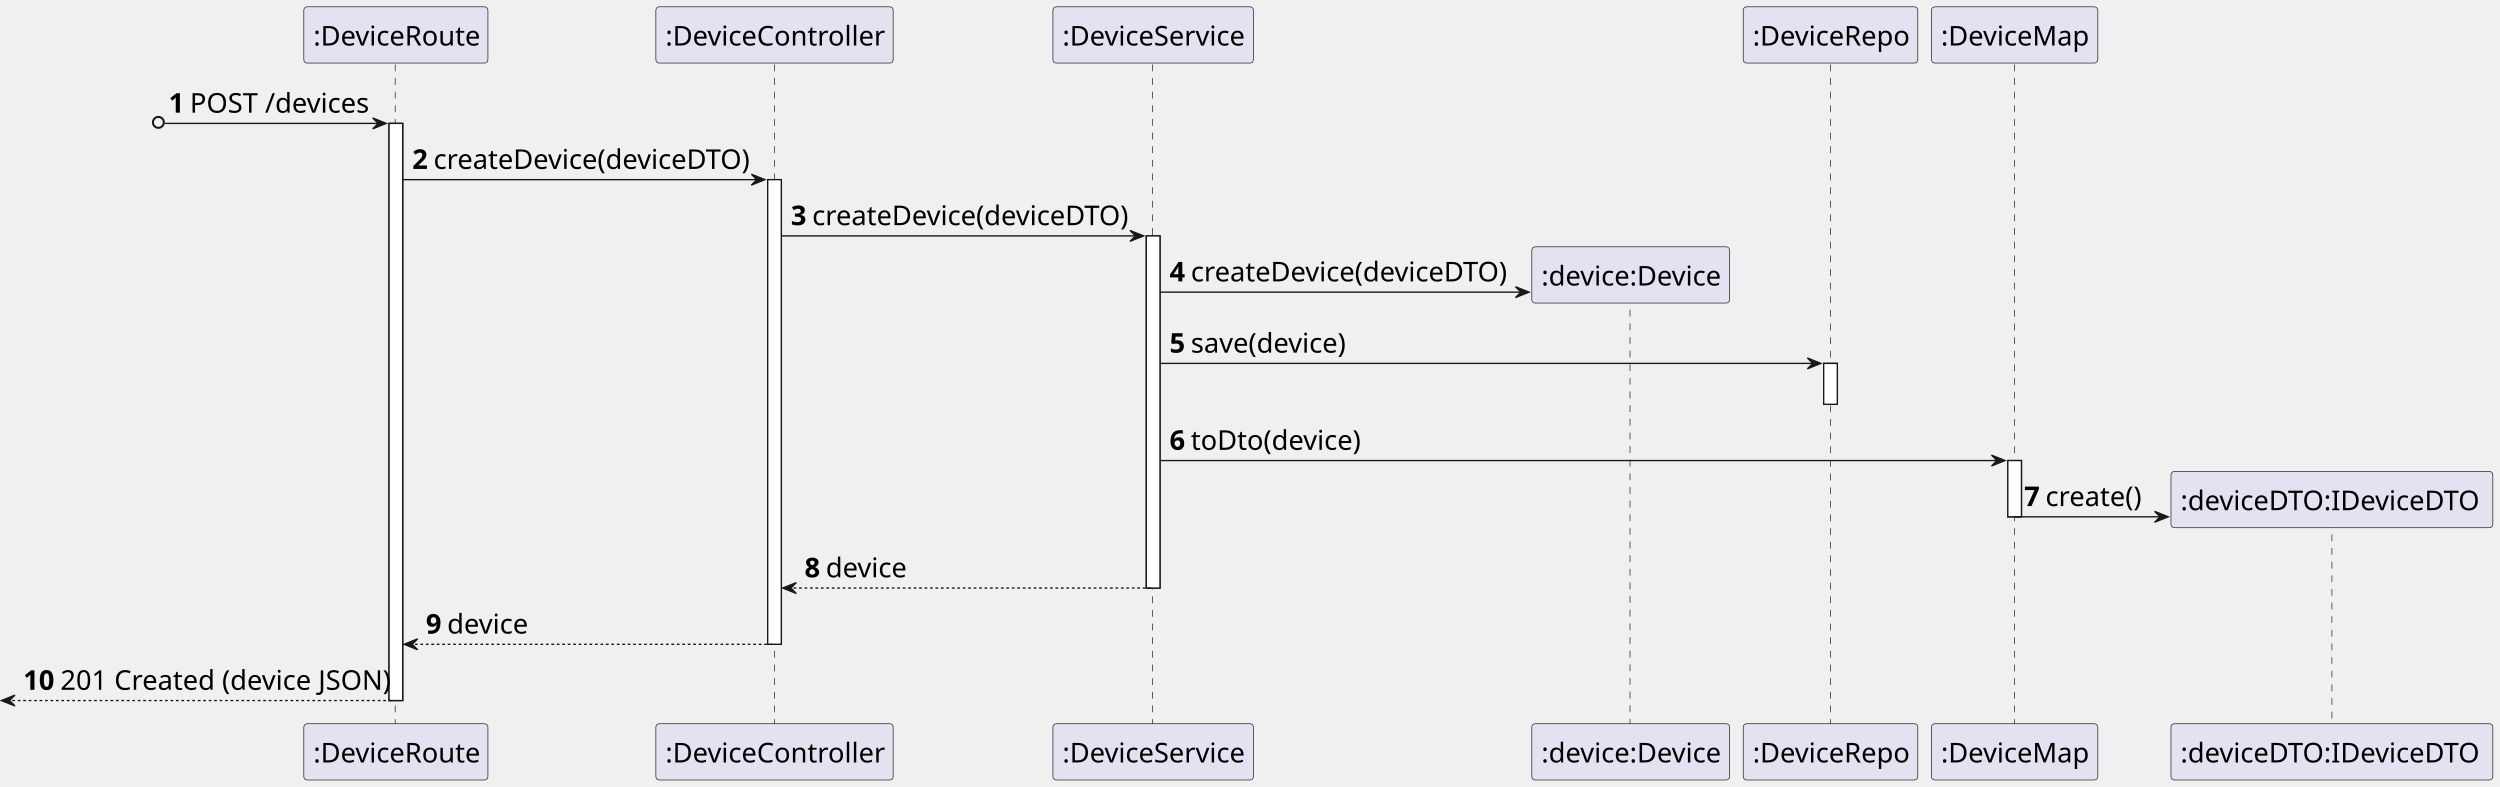
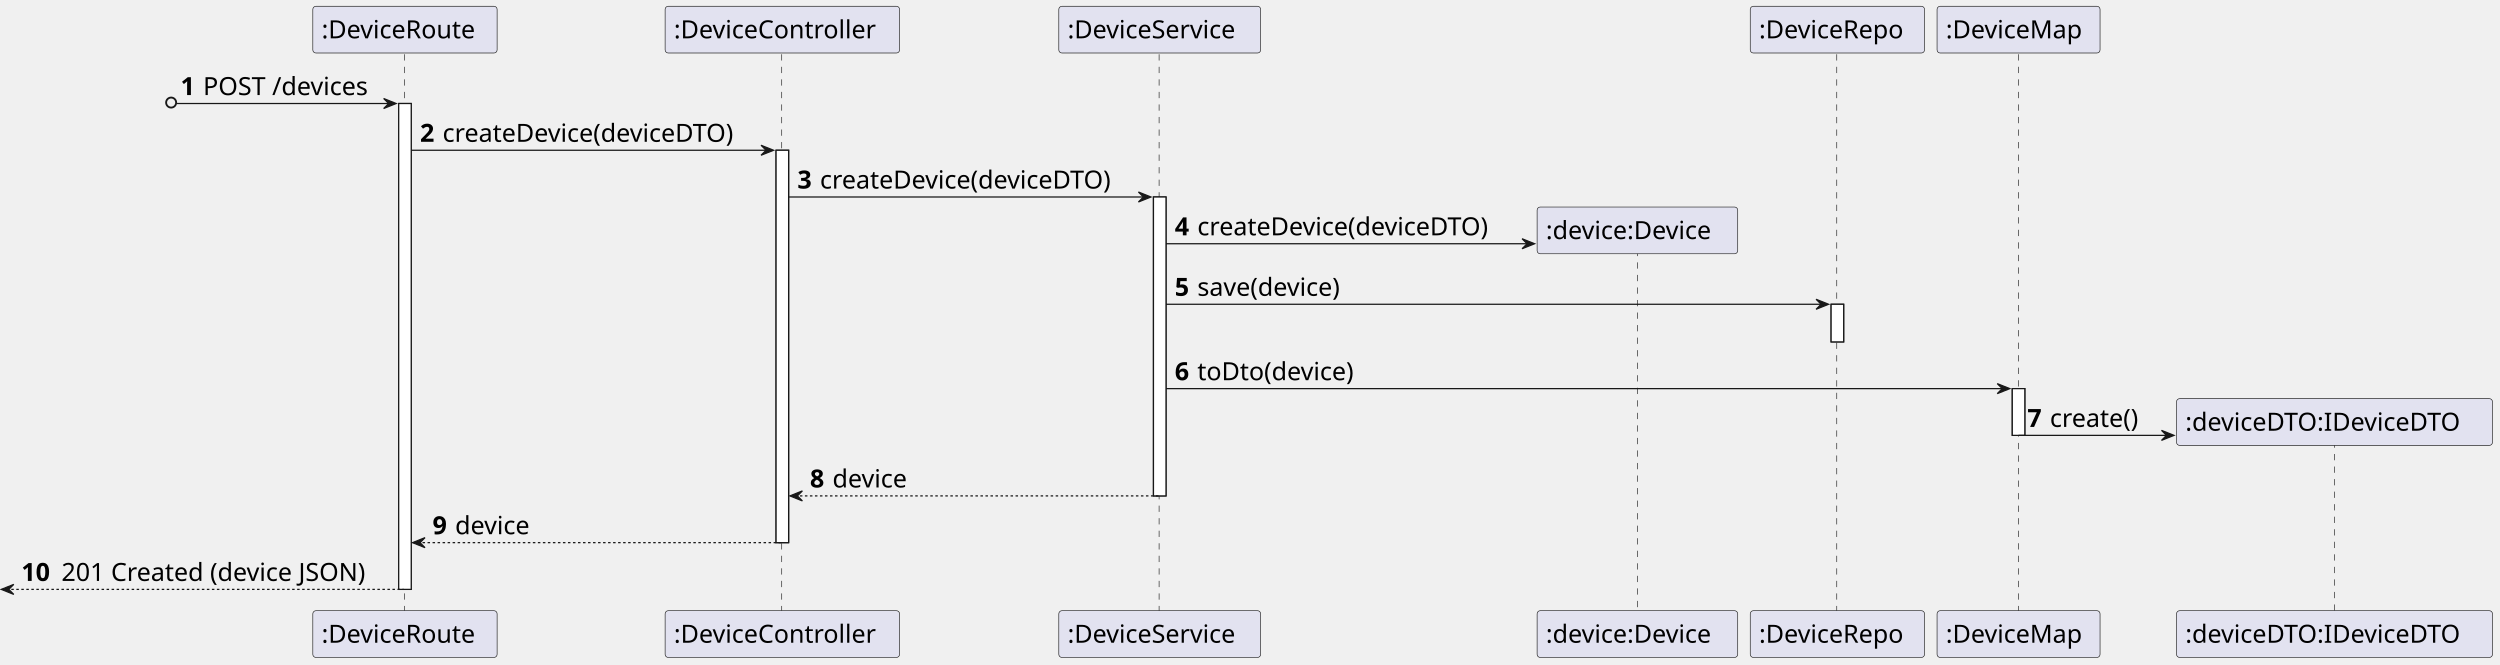
- <svg xmlns="http://www.w3.org/2000/svg" contentStyleType="text/css" height="577px" preserveAspectRatio="none" style="width:1833px;height:577px;background:#FFFFFF;" version="1.1" viewBox="0 0 1833 577" width="1833px" zoomAndPan="magnify">
+ <svg xmlns="http://www.w3.org/2000/svg" contentStyleType="text/css" height="530px" preserveAspectRatio="none" style="width:1994px;height:530px;background:#FFFFFF;" version="1.1" viewBox="0 0 1994 530" width="1994px" zoomAndPan="magnify">
  <defs />
  <g>
-     <rect fill="#FFFFFF" height="423.16" style="stroke:#181818;stroke-width:1.0;" width="10" x="285.25" y="90.48" />
-     <rect fill="#FFFFFF" height="340.68" style="stroke:#181818;stroke-width:1.0;" width="10" x="562.875" y="131.72" />
-     <rect fill="#FFFFFF" height="258.2" style="stroke:#181818;stroke-width:1.0;" width="10" x="840.5" y="172.96" />
-     <rect fill="#FFFFFF" height="30" style="stroke:#181818;stroke-width:1.0;" width="10" x="1337.125" y="266.44" />
-     <rect fill="#FFFFFF" height="41.24" style="stroke:#181818;stroke-width:1.0;" width="10" x="1472.125" y="337.68" />
-     <line style="stroke:#181818;stroke-width:0.5;stroke-dasharray:5.0,5.0;" x1="289.75" x2="289.75" y1="47.24" y2="531.64" />
-     <line style="stroke:#181818;stroke-width:0.5;stroke-dasharray:5.0,5.0;" x1="567.875" x2="567.875" y1="47.24" y2="531.64" />
-     <line style="stroke:#181818;stroke-width:0.5;stroke-dasharray:5.0,5.0;" x1="845" x2="845" y1="47.24" y2="531.64" />
-     <line style="stroke:#181818;stroke-width:0.5;stroke-dasharray:5.0,5.0;" x1="1195.125" x2="1195.125" y1="217.08" y2="531.64" />
-     <line style="stroke:#181818;stroke-width:0.5;stroke-dasharray:5.0,5.0;" x1="1342.125" x2="1342.125" y1="47.24" y2="531.64" />
-     <line style="stroke:#181818;stroke-width:0.5;stroke-dasharray:5.0,5.0;" x1="1477.125" x2="1477.125" y1="47.24" y2="531.64" />
-     <line style="stroke:#181818;stroke-width:0.5;stroke-dasharray:5.0,5.0;" x1="1709.75" x2="1709.75" y1="381.8" y2="531.64" />
-     <rect fill="#E2E2F0" height="41.24" rx="2.5" ry="2.5" style="stroke:#181818;stroke-width:0.5;" width="135" x="222.75" y="5" />
-     <text fill="#000000" font-family="sans-serif" font-size="20" lengthAdjust="spacing" textLength="121" x="229.75" y="33.38">:DeviceRoute</text>
-     <rect fill="#E2E2F0" height="41.24" rx="2.5" ry="2.5" style="stroke:#181818;stroke-width:0.5;" width="135" x="222.75" y="530.64" />
-     <text fill="#000000" font-family="sans-serif" font-size="20" lengthAdjust="spacing" textLength="121" x="229.75" y="559.02">:DeviceRoute</text>
-     <rect fill="#E2E2F0" height="41.24" rx="2.5" ry="2.5" style="stroke:#181818;stroke-width:0.5;" width="174" x="480.875" y="5" />
-     <text fill="#000000" font-family="sans-serif" font-size="20" lengthAdjust="spacing" textLength="160" x="487.875" y="33.38">:DeviceController</text>
-     <rect fill="#E2E2F0" height="41.24" rx="2.5" ry="2.5" style="stroke:#181818;stroke-width:0.5;" width="174" x="480.875" y="530.64" />
-     <text fill="#000000" font-family="sans-serif" font-size="20" lengthAdjust="spacing" textLength="160" x="487.875" y="559.02">:DeviceController</text>
-     <rect fill="#E2E2F0" height="41.24" rx="2.5" ry="2.5" style="stroke:#181818;stroke-width:0.5;" width="147" x="772" y="5" />
-     <text fill="#000000" font-family="sans-serif" font-size="20" lengthAdjust="spacing" textLength="133" x="779" y="33.38">:DeviceService</text>
-     <rect fill="#E2E2F0" height="41.24" rx="2.5" ry="2.5" style="stroke:#181818;stroke-width:0.5;" width="147" x="772" y="530.64" />
-     <text fill="#000000" font-family="sans-serif" font-size="20" lengthAdjust="spacing" textLength="133" x="779" y="559.02">:DeviceService</text>
-     <rect fill="#E2E2F0" height="41.24" rx="2.5" ry="2.5" style="stroke:#181818;stroke-width:0.5;" width="145" x="1123.125" y="530.64" />
-     <text fill="#000000" font-family="sans-serif" font-size="20" lengthAdjust="spacing" textLength="131" x="1130.125" y="559.02">:device:Device</text>
-     <rect fill="#E2E2F0" height="41.24" rx="2.5" ry="2.5" style="stroke:#181818;stroke-width:0.5;" width="128" x="1278.125" y="5" />
-     <text fill="#000000" font-family="sans-serif" font-size="20" lengthAdjust="spacing" textLength="114" x="1285.125" y="33.38">:DeviceRepo</text>
-     <rect fill="#E2E2F0" height="41.24" rx="2.5" ry="2.5" style="stroke:#181818;stroke-width:0.5;" width="128" x="1278.125" y="530.64" />
-     <text fill="#000000" font-family="sans-serif" font-size="20" lengthAdjust="spacing" textLength="114" x="1285.125" y="559.02">:DeviceRepo</text>
-     <rect fill="#E2E2F0" height="41.24" rx="2.5" ry="2.5" style="stroke:#181818;stroke-width:0.5;" width="122" x="1416.125" y="5" />
-     <text fill="#000000" font-family="sans-serif" font-size="20" lengthAdjust="spacing" textLength="108" x="1423.125" y="33.38">:DeviceMap</text>
-     <rect fill="#E2E2F0" height="41.24" rx="2.5" ry="2.5" style="stroke:#181818;stroke-width:0.5;" width="122" x="1416.125" y="530.64" />
-     <text fill="#000000" font-family="sans-serif" font-size="20" lengthAdjust="spacing" textLength="108" x="1423.125" y="559.02">:DeviceMap</text>
-     <rect fill="#E2E2F0" height="41.24" rx="2.5" ry="2.5" style="stroke:#181818;stroke-width:0.5;" width="236" x="1591.75" y="530.64" />
-     <text fill="#000000" font-family="sans-serif" font-size="20" lengthAdjust="spacing" textLength="222" x="1598.75" y="559.02">:deviceDTO:IDeviceDTO</text>
-     <rect fill="#FFFFFF" height="423.16" style="stroke:#181818;stroke-width:1.0;" width="10" x="285.25" y="90.48" />
-     <rect fill="#FFFFFF" height="340.68" style="stroke:#181818;stroke-width:1.0;" width="10" x="562.875" y="131.72" />
-     <rect fill="#FFFFFF" height="258.2" style="stroke:#181818;stroke-width:1.0;" width="10" x="840.5" y="172.96" />
-     <rect fill="#FFFFFF" height="30" style="stroke:#181818;stroke-width:1.0;" width="10" x="1337.125" y="266.44" />
-     <rect fill="#FFFFFF" height="41.24" style="stroke:#181818;stroke-width:1.0;" width="10" x="1472.125" y="337.68" />
-     <ellipse cx="116.125" cy="89.73" fill="none" rx="4" ry="4" style="stroke:#181818;stroke-width:1.5;" />
-     <polygon fill="#181818" points="273.25,86.48,283.25,90.48,273.25,94.48,277.25,90.48" style="stroke:#181818;stroke-width:1.0;" />
-     <line style="stroke:#181818;stroke-width:1.0;" x1="120.625" x2="279.25" y1="90.48" y2="90.48" />
-     <text fill="#000000" font-family="sans-serif" font-size="20" font-weight="bold" lengthAdjust="spacing" textLength="11.625" x="123.625" y="82.62">1</text>
-     <text fill="#000000" font-family="sans-serif" font-size="20" lengthAdjust="spacing" textLength="131" x="139.25" y="82.62">POST /devices</text>
-     <polygon fill="#181818" points="550.875,127.72,560.875,131.72,550.875,135.72,554.875,131.72" style="stroke:#181818;stroke-width:1.0;" />
-     <line style="stroke:#181818;stroke-width:1.0;" x1="295.25" x2="556.875" y1="131.72" y2="131.72" />
-     <text fill="#000000" font-family="sans-serif" font-size="20" font-weight="bold" lengthAdjust="spacing" textLength="11.625" x="302.25" y="123.86">2</text>
-     <text fill="#000000" font-family="sans-serif" font-size="20" lengthAdjust="spacing" textLength="233" x="317.875" y="123.86">createDevice(deviceDTO)</text>
-     <polygon fill="#181818" points="828.5,168.96,838.5,172.96,828.5,176.96,832.5,172.96" style="stroke:#181818;stroke-width:1.0;" />
-     <line style="stroke:#181818;stroke-width:1.0;" x1="572.875" x2="834.5" y1="172.96" y2="172.96" />
-     <text fill="#000000" font-family="sans-serif" font-size="20" font-weight="bold" lengthAdjust="spacing" textLength="11.625" x="579.875" y="165.1">3</text>
-     <text fill="#000000" font-family="sans-serif" font-size="20" lengthAdjust="spacing" textLength="233" x="595.5" y="165.1">createDevice(deviceDTO)</text>
-     <polygon fill="#181818" points="1111.125,210.2,1121.125,214.2,1111.125,218.2,1115.125,214.2" style="stroke:#181818;stroke-width:1.0;" />
-     <line style="stroke:#181818;stroke-width:1.0;" x1="850.5" x2="1117.125" y1="214.2" y2="214.2" />
-     <text fill="#000000" font-family="sans-serif" font-size="20" font-weight="bold" lengthAdjust="spacing" textLength="11.625" x="857.5" y="206.34">4</text>
-     <text fill="#000000" font-family="sans-serif" font-size="20" lengthAdjust="spacing" textLength="233" x="873.125" y="206.34">createDevice(deviceDTO)</text>
-     <rect fill="#E2E2F0" height="41.24" rx="2.5" ry="2.5" style="stroke:#181818;stroke-width:0.5;" width="145" x="1123.125" y="180.96" />
-     <text fill="#000000" font-family="sans-serif" font-size="20" lengthAdjust="spacing" textLength="131" x="1130.125" y="209.34">:device:Device</text>
-     <polygon fill="#181818" points="1325.125,262.44,1335.125,266.44,1325.125,270.44,1329.125,266.44" style="stroke:#181818;stroke-width:1.0;" />
-     <line style="stroke:#181818;stroke-width:1.0;" x1="850.5" x2="1331.125" y1="266.44" y2="266.44" />
-     <text fill="#000000" font-family="sans-serif" font-size="20" font-weight="bold" lengthAdjust="spacing" textLength="11.625" x="857.5" y="258.58">5</text>
-     <text fill="#000000" font-family="sans-serif" font-size="20" lengthAdjust="spacing" textLength="113" x="873.125" y="258.58">save(device)</text>
-     <polygon fill="#181818" points="1460.125,333.68,1470.125,337.68,1460.125,341.68,1464.125,337.68" style="stroke:#181818;stroke-width:1.0;" />
-     <line style="stroke:#181818;stroke-width:1.0;" x1="850.5" x2="1466.125" y1="337.68" y2="337.68" />
-     <text fill="#000000" font-family="sans-serif" font-size="20" font-weight="bold" lengthAdjust="spacing" textLength="11.625" x="857.5" y="329.82">6</text>
-     <text fill="#000000" font-family="sans-serif" font-size="20" lengthAdjust="spacing" textLength="124" x="873.125" y="329.82">toDto(device)</text>
-     <polygon fill="#181818" points="1579.75,374.92,1589.75,378.92,1579.75,382.92,1583.75,378.92" style="stroke:#181818;stroke-width:1.0;" />
-     <line style="stroke:#181818;stroke-width:1.0;" x1="1477.125" x2="1585.75" y1="378.92" y2="378.92" />
-     <text fill="#000000" font-family="sans-serif" font-size="20" font-weight="bold" lengthAdjust="spacing" textLength="11.625" x="1484.125" y="371.06">7</text>
-     <text fill="#000000" font-family="sans-serif" font-size="20" lengthAdjust="spacing" textLength="70" x="1499.75" y="371.06">create()</text>
-     <rect fill="#E2E2F0" height="41.24" rx="2.5" ry="2.5" style="stroke:#181818;stroke-width:0.5;" width="236" x="1591.75" y="345.68" />
-     <text fill="#000000" font-family="sans-serif" font-size="20" lengthAdjust="spacing" textLength="222" x="1598.75" y="374.06">:deviceDTO:IDeviceDTO</text>
-     <polygon fill="#181818" points="583.875,427.16,573.875,431.16,583.875,435.16,579.875,431.16" style="stroke:#181818;stroke-width:1.0;" />
-     <line style="stroke:#181818;stroke-width:1.0;stroke-dasharray:2.0,2.0;" x1="577.875" x2="844.5" y1="431.16" y2="431.16" />
-     <text fill="#000000" font-family="sans-serif" font-size="20" font-weight="bold" lengthAdjust="spacing" textLength="11.625" x="589.875" y="423.3">8</text>
-     <text fill="#000000" font-family="sans-serif" font-size="20" lengthAdjust="spacing" textLength="59" x="605.5" y="423.3">device</text>
-     <polygon fill="#181818" points="306.25,468.4,296.25,472.4,306.25,476.4,302.25,472.4" style="stroke:#181818;stroke-width:1.0;" />
-     <line style="stroke:#181818;stroke-width:1.0;stroke-dasharray:2.0,2.0;" x1="300.25" x2="566.875" y1="472.4" y2="472.4" />
-     <text fill="#000000" font-family="sans-serif" font-size="20" font-weight="bold" lengthAdjust="spacing" textLength="11.625" x="312.25" y="464.54">9</text>
-     <text fill="#000000" font-family="sans-serif" font-size="20" lengthAdjust="spacing" textLength="59" x="327.875" y="464.54">device</text>
-     <polygon fill="#181818" points="11,509.64,1,513.64,11,517.64,7,513.64" style="stroke:#181818;stroke-width:1.0;" />
-     <line style="stroke:#181818;stroke-width:1.0;stroke-dasharray:2.0,2.0;" x1="5" x2="289.25" y1="513.64" y2="513.64" />
-     <text fill="#000000" font-family="sans-serif" font-size="20" font-weight="bold" lengthAdjust="spacing" textLength="23.25" x="17" y="505.78">10</text>
-     <text fill="#000000" font-family="sans-serif" font-size="20" lengthAdjust="spacing" textLength="239" x="44.25" y="505.78">201 Created (device JSON)</text>
+     <rect fill="#FFFFFF" height="387.531" style="stroke:#181818;stroke-width:1.0;" width="10" x="318" y="82.562" />
+     <rect fill="#FFFFFF" height="312.969" style="stroke:#181818;stroke-width:1.0;" width="10" x="619" y="119.844" />
+     <rect fill="#FFFFFF" height="238.406" style="stroke:#181818;stroke-width:1.0;" width="10" x="920" y="157.125" />
+     <rect fill="#FFFFFF" height="30" style="stroke:#181818;stroke-width:1.0;" width="10" x="1460.5" y="242.688" />
+     <rect fill="#FFFFFF" height="37.281" style="stroke:#181818;stroke-width:1.0;" width="10" x="1605" y="309.969" />
+     <line style="stroke:#181818;stroke-width:0.5;stroke-dasharray:5.0,5.0;" x1="322.5" x2="322.5" y1="43.281" y2="488.094" />
+     <line style="stroke:#181818;stroke-width:0.5;stroke-dasharray:5.0,5.0;" x1="623.5" x2="623.5" y1="43.281" y2="488.094" />
+     <line style="stroke:#181818;stroke-width:0.5;stroke-dasharray:5.0,5.0;" x1="924.5" x2="924.5" y1="43.281" y2="488.094" />
+     <line style="stroke:#181818;stroke-width:0.5;stroke-dasharray:5.0,5.0;" x1="1306" x2="1306" y1="199.266" y2="488.094" />
+     <line style="stroke:#181818;stroke-width:0.5;stroke-dasharray:5.0,5.0;" x1="1465" x2="1465" y1="43.281" y2="488.094" />
+     <line style="stroke:#181818;stroke-width:0.5;stroke-dasharray:5.0,5.0;" x1="1610" x2="1610" y1="43.281" y2="488.094" />
+     <line style="stroke:#181818;stroke-width:0.5;stroke-dasharray:5.0,5.0;" x1="1862" x2="1862" y1="352.109" y2="488.094" />
+     <rect fill="#E2E2F0" height="37.281" rx="2.5" ry="2.5" style="stroke:#181818;stroke-width:0.5;" width="147" x="249.5" y="5" />
+     <text fill="#000000" font-family="sans-serif" font-size="20" lengthAdjust="spacing" textLength="133" x="256.5" y="30.564">:DeviceRoute</text>
+     <rect fill="#E2E2F0" height="37.281" rx="2.5" ry="2.5" style="stroke:#181818;stroke-width:0.5;" width="147" x="249.5" y="487.094" />
+     <text fill="#000000" font-family="sans-serif" font-size="20" lengthAdjust="spacing" textLength="133" x="256.5" y="512.658">:DeviceRoute</text>
+     <rect fill="#E2E2F0" height="37.281" rx="2.5" ry="2.5" style="stroke:#181818;stroke-width:0.5;" width="187" x="530.5" y="5" />
+     <text fill="#000000" font-family="sans-serif" font-size="20" lengthAdjust="spacing" textLength="173" x="537.5" y="30.564">:DeviceController</text>
+     <rect fill="#E2E2F0" height="37.281" rx="2.5" ry="2.5" style="stroke:#181818;stroke-width:0.5;" width="187" x="530.5" y="487.094" />
+     <text fill="#000000" font-family="sans-serif" font-size="20" lengthAdjust="spacing" textLength="173" x="537.5" y="512.658">:DeviceController</text>
+     <rect fill="#E2E2F0" height="37.281" rx="2.5" ry="2.5" style="stroke:#181818;stroke-width:0.5;" width="161" x="844.5" y="5" />
+     <text fill="#000000" font-family="sans-serif" font-size="20" lengthAdjust="spacing" textLength="147" x="851.5" y="30.564">:DeviceService</text>
+     <rect fill="#E2E2F0" height="37.281" rx="2.5" ry="2.5" style="stroke:#181818;stroke-width:0.5;" width="161" x="844.5" y="487.094" />
+     <text fill="#000000" font-family="sans-serif" font-size="20" lengthAdjust="spacing" textLength="147" x="851.5" y="512.658">:DeviceService</text>
+     <rect fill="#E2E2F0" height="37.281" rx="2.5" ry="2.5" style="stroke:#181818;stroke-width:0.5;" width="160" x="1226" y="487.094" />
+     <text fill="#000000" font-family="sans-serif" font-size="20" lengthAdjust="spacing" textLength="146" x="1233" y="512.658">:device:Device</text>
+     <rect fill="#E2E2F0" height="37.281" rx="2.5" ry="2.5" style="stroke:#181818;stroke-width:0.5;" width="139" x="1396" y="5" />
+     <text fill="#000000" font-family="sans-serif" font-size="20" lengthAdjust="spacing" textLength="125" x="1403" y="30.564">:DeviceRepo</text>
+     <rect fill="#E2E2F0" height="37.281" rx="2.5" ry="2.5" style="stroke:#181818;stroke-width:0.5;" width="139" x="1396" y="487.094" />
+     <text fill="#000000" font-family="sans-serif" font-size="20" lengthAdjust="spacing" textLength="125" x="1403" y="512.658">:DeviceRepo</text>
+     <rect fill="#E2E2F0" height="37.281" rx="2.5" ry="2.5" style="stroke:#181818;stroke-width:0.5;" width="130" x="1545" y="5" />
+     <text fill="#000000" font-family="sans-serif" font-size="20" lengthAdjust="spacing" textLength="116" x="1552" y="30.564">:DeviceMap</text>
+     <rect fill="#E2E2F0" height="37.281" rx="2.5" ry="2.5" style="stroke:#181818;stroke-width:0.5;" width="130" x="1545" y="487.094" />
+     <text fill="#000000" font-family="sans-serif" font-size="20" lengthAdjust="spacing" textLength="116" x="1552" y="512.658">:DeviceMap</text>
+     <rect fill="#E2E2F0" height="37.281" rx="2.5" ry="2.5" style="stroke:#181818;stroke-width:0.5;" width="252" x="1736" y="487.094" />
+     <text fill="#000000" font-family="sans-serif" font-size="20" lengthAdjust="spacing" textLength="238" x="1743" y="512.658">:deviceDTO:IDeviceDTO</text>
+     <rect fill="#FFFFFF" height="387.531" style="stroke:#181818;stroke-width:1.0;" width="10" x="318" y="82.562" />
+     <rect fill="#FFFFFF" height="312.969" style="stroke:#181818;stroke-width:1.0;" width="10" x="619" y="119.844" />
+     <rect fill="#FFFFFF" height="238.406" style="stroke:#181818;stroke-width:1.0;" width="10" x="920" y="157.125" />
+     <rect fill="#FFFFFF" height="30" style="stroke:#181818;stroke-width:1.0;" width="10" x="1460.5" y="242.688" />
+     <rect fill="#FFFFFF" height="37.281" style="stroke:#181818;stroke-width:1.0;" width="10" x="1605" y="309.969" />
+     <ellipse cx="136.5" cy="81.812" fill="none" rx="4" ry="4" style="stroke:#181818;stroke-width:1.5;" />
+     <polygon fill="#181818" points="306,78.562,316,82.562,306,86.562,310,82.562" style="stroke:#181818;stroke-width:1.0;" />
+     <line style="stroke:#181818;stroke-width:1.0;" x1="141" x2="312" y1="82.562" y2="82.562" />
+     <text fill="#000000" font-family="sans-serif" font-size="20" font-weight="bold" lengthAdjust="spacing" textLength="14" x="144" y="75.846">1</text>
+     <text fill="#000000" font-family="sans-serif" font-size="20" lengthAdjust="spacing" textLength="141" x="162" y="75.846">POST /devices</text>
+     <polygon fill="#181818" points="607,115.844,617,119.844,607,123.844,611,119.844" style="stroke:#181818;stroke-width:1.0;" />
+     <line style="stroke:#181818;stroke-width:1.0;" x1="328" x2="613" y1="119.844" y2="119.844" />
+     <text fill="#000000" font-family="sans-serif" font-size="20" font-weight="bold" lengthAdjust="spacing" textLength="14" x="335" y="113.127">2</text>
+     <text fill="#000000" font-family="sans-serif" font-size="20" lengthAdjust="spacing" textLength="254" x="353" y="113.127">createDevice(deviceDTO)</text>
+     <polygon fill="#181818" points="908,153.125,918,157.125,908,161.125,912,157.125" style="stroke:#181818;stroke-width:1.0;" />
+     <line style="stroke:#181818;stroke-width:1.0;" x1="629" x2="914" y1="157.125" y2="157.125" />
+     <text fill="#000000" font-family="sans-serif" font-size="20" font-weight="bold" lengthAdjust="spacing" textLength="14" x="636" y="150.408">3</text>
+     <text fill="#000000" font-family="sans-serif" font-size="20" lengthAdjust="spacing" textLength="254" x="654" y="150.408">createDevice(deviceDTO)</text>
+     <polygon fill="#181818" points="1214,190.406,1224,194.406,1214,198.406,1218,194.406" style="stroke:#181818;stroke-width:1.0;" />
+     <line style="stroke:#181818;stroke-width:1.0;" x1="930" x2="1220" y1="194.406" y2="194.406" />
+     <text fill="#000000" font-family="sans-serif" font-size="20" font-weight="bold" lengthAdjust="spacing" textLength="14" x="937" y="187.69">4</text>
+     <text fill="#000000" font-family="sans-serif" font-size="20" lengthAdjust="spacing" textLength="254" x="955" y="187.69">createDevice(deviceDTO)</text>
+     <rect fill="#E2E2F0" height="37.281" rx="2.5" ry="2.5" style="stroke:#181818;stroke-width:0.5;" width="160" x="1226" y="165.125" />
+     <text fill="#000000" font-family="sans-serif" font-size="20" lengthAdjust="spacing" textLength="146" x="1233" y="190.69">:device:Device</text>
+     <polygon fill="#181818" points="1448.5,238.688,1458.5,242.688,1448.5,246.688,1452.5,242.688" style="stroke:#181818;stroke-width:1.0;" />
+     <line style="stroke:#181818;stroke-width:1.0;" x1="930" x2="1454.5" y1="242.688" y2="242.688" />
+     <text fill="#000000" font-family="sans-serif" font-size="20" font-weight="bold" lengthAdjust="spacing" textLength="14" x="937" y="235.971">5</text>
+     <text fill="#000000" font-family="sans-serif" font-size="20" lengthAdjust="spacing" textLength="126" x="955" y="235.971">save(device)</text>
+     <polygon fill="#181818" points="1593,305.969,1603,309.969,1593,313.969,1597,309.969" style="stroke:#181818;stroke-width:1.0;" />
+     <line style="stroke:#181818;stroke-width:1.0;" x1="930" x2="1599" y1="309.969" y2="309.969" />
+     <text fill="#000000" font-family="sans-serif" font-size="20" font-weight="bold" lengthAdjust="spacing" textLength="14" x="937" y="303.252">6</text>
+     <text fill="#000000" font-family="sans-serif" font-size="20" lengthAdjust="spacing" textLength="136" x="955" y="303.252">toDto(device)</text>
+     <polygon fill="#181818" points="1724,343.25,1734,347.25,1724,351.25,1728,347.25" style="stroke:#181818;stroke-width:1.0;" />
+     <line style="stroke:#181818;stroke-width:1.0;" x1="1610" x2="1730" y1="347.25" y2="347.25" />
+     <text fill="#000000" font-family="sans-serif" font-size="20" font-weight="bold" lengthAdjust="spacing" textLength="14" x="1617" y="340.533">7</text>
+     <text fill="#000000" font-family="sans-serif" font-size="20" lengthAdjust="spacing" textLength="79" x="1635" y="340.533">create()</text>
+     <rect fill="#E2E2F0" height="37.281" rx="2.5" ry="2.5" style="stroke:#181818;stroke-width:0.5;" width="252" x="1736" y="317.969" />
+     <text fill="#000000" font-family="sans-serif" font-size="20" lengthAdjust="spacing" textLength="238" x="1743" y="343.533">:deviceDTO:IDeviceDTO</text>
+     <polygon fill="#181818" points="640,391.531,630,395.531,640,399.531,636,395.531" style="stroke:#181818;stroke-width:1.0;" />
+     <line style="stroke:#181818;stroke-width:1.0;stroke-dasharray:2.0,2.0;" x1="634" x2="924" y1="395.531" y2="395.531" />
+     <text fill="#000000" font-family="sans-serif" font-size="20" font-weight="bold" lengthAdjust="spacing" textLength="14" x="646" y="388.815">8</text>
+     <text fill="#000000" font-family="sans-serif" font-size="20" lengthAdjust="spacing" textLength="65" x="664" y="388.815">device</text>
+     <polygon fill="#181818" points="339,428.812,329,432.812,339,436.812,335,432.812" style="stroke:#181818;stroke-width:1.0;" />
+     <line style="stroke:#181818;stroke-width:1.0;stroke-dasharray:2.0,2.0;" x1="333" x2="623" y1="432.812" y2="432.812" />
+     <text fill="#000000" font-family="sans-serif" font-size="20" font-weight="bold" lengthAdjust="spacing" textLength="14" x="345" y="426.096">9</text>
+     <text fill="#000000" font-family="sans-serif" font-size="20" lengthAdjust="spacing" textLength="65" x="363" y="426.096">device</text>
+     <polygon fill="#181818" points="11,466.094,1,470.094,11,474.094,7,470.094" style="stroke:#181818;stroke-width:1.0;" />
+     <line style="stroke:#181818;stroke-width:1.0;stroke-dasharray:2.0,2.0;" x1="5" x2="322" y1="470.094" y2="470.094" />
+     <text fill="#000000" font-family="sans-serif" font-size="20" font-weight="bold" lengthAdjust="spacing" textLength="28" x="17" y="463.377">10</text>
+     <text fill="#000000" font-family="sans-serif" font-size="20" lengthAdjust="spacing" textLength="267" x="49" y="463.377">201 Created (device JSON)</text>
  </g>
</svg>
